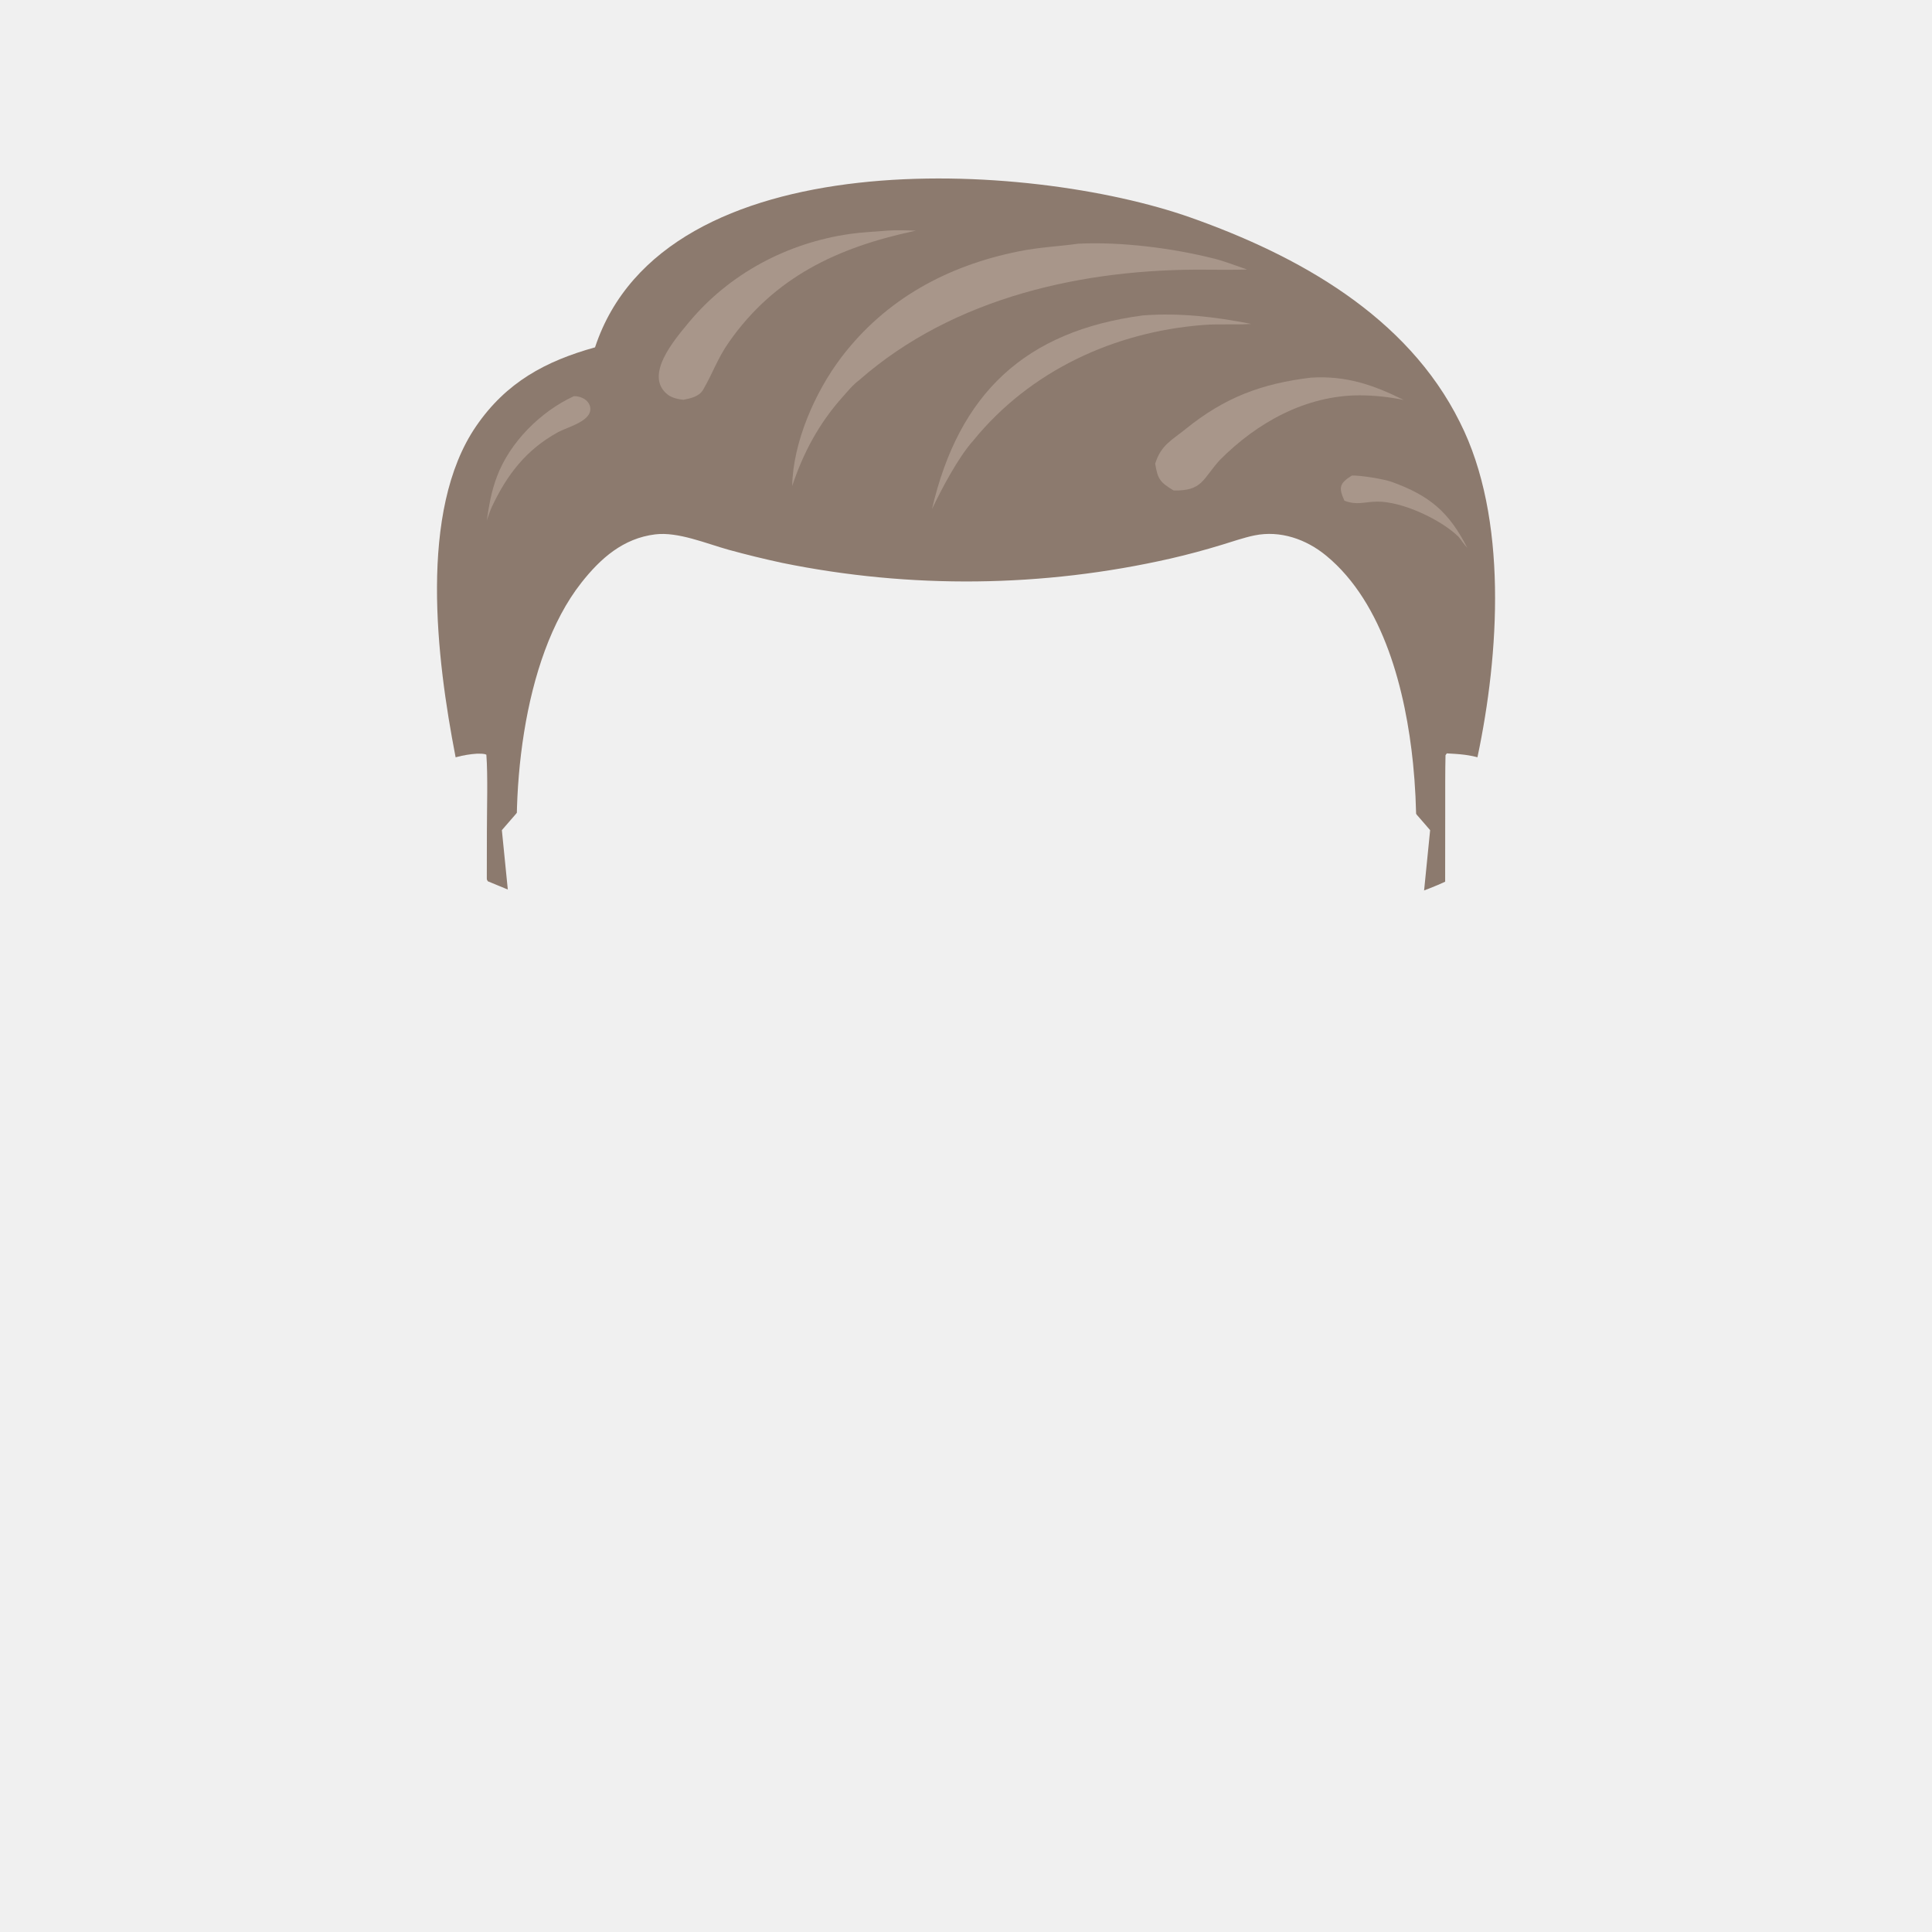
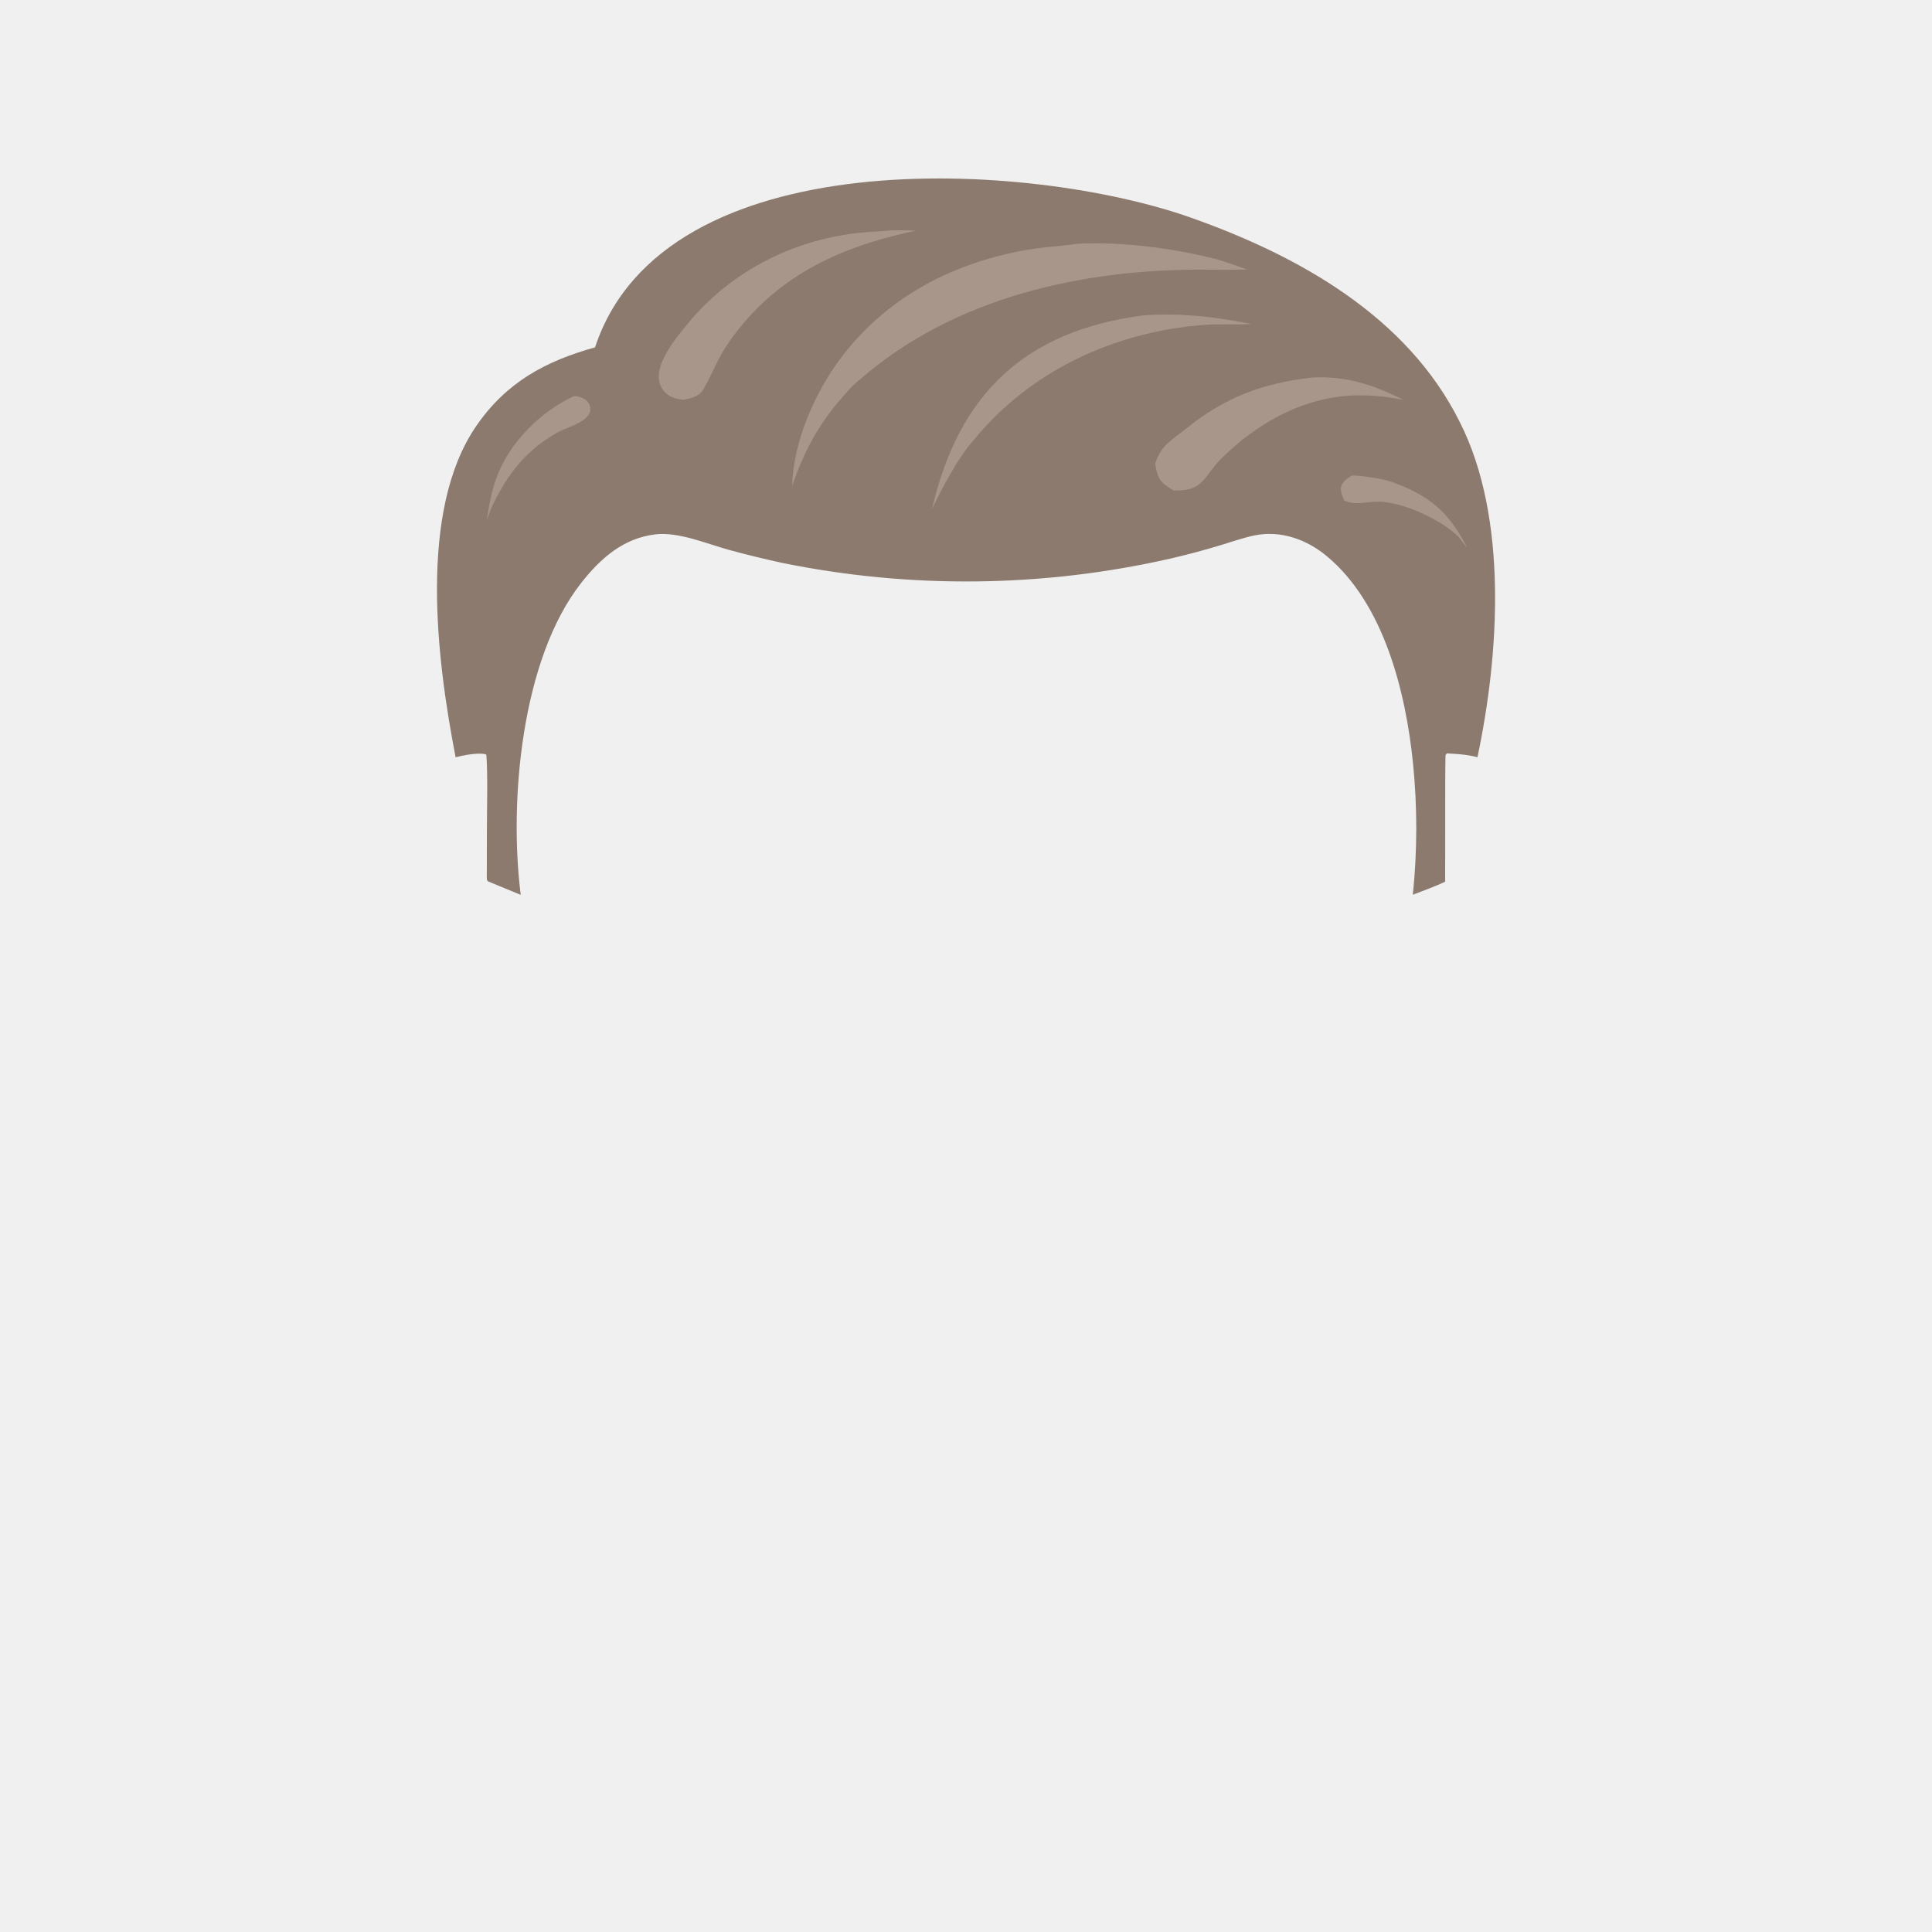
<svg xmlns="http://www.w3.org/2000/svg" version="1.1" viewBox="0 0 2048 2048" width="1024" height="1024">
  <defs>
    <mask id="facehole" maskUnits="userSpaceOnUse" x="0" y="0" width="2048" height="2048">
      <rect x="0" y="0" width="2048" height="2048" fill="white" />
      <path d="M 1533.68 798.613 C 1546.66 799.32 1557.8 799.941 1570.34 803.954 C 1618.2 819.269 1649.18 867.189 1646.49 917.096 C 1644.85 947.316 1631.33 975.662 1608.87 995.951 C 1586.91 1015.66 1562.54 1022.9 1533.67 1024.41 L 1532.38 1022.5 C 1531.22 1004.78 1531.9 981.123 1531.9 962.89 L 1531.99 854.537 C 1532.01 838.109 1531.91 817.251 1532.3 800.538 C 1532.76 799.896 1533.22 799.255 1533.68 798.613 z" fill="black" />
      <path d="M 515.884 1024.25 C 509.295 1024.06 502.266 1023.99 495.795 1022.87 C 407.909 1007.63 371.458 903.101 429.806 836.29 C 449.153 814.256 476.463 800.813 505.725 798.919 C 508.883 798.997 513.071 798.658 515.558 800.023 C 517.24 821.853 516.125 858.428 516.121 881.629 L 515.884 1024.25 z" fill="black" />
-       <path d="M 636.0 760.0 L 532.0 880.0 L 540.0 960.0 L 564.0 1040.0 L 636.0 1040.0 Z" fill="black" />
-       <path d="M 1412.0 760.0 L 1516.0 880.0 L 1508.0 960.0 L 1484.0 1040.0 L 1412.0 1040.0 Z" fill="black" />
    </mask>
  </defs>
  <g mask="url(#facehole)">
    <path transform="translate(0,0)" fill="rgb(140,122,110)" d="M 630.766 368.197 C 703.811 146.956 1091.28 170.194 1262.18 230.638 C 1375.81 270.828 1491.58 334.878 1547.51 447.539 C 1598.93 549.19 1589.12 694.053 1566.28 802.17 C 1560.21 841.174 1544.41 897.009 1532.46 934.406 C 1522.33 939.252 1508.22 944.451 1497.67 948.465 C 1502.45 902.162 1502.51 855.495 1497.87 809.179 C 1490.17 733.639 1467.13 639.528 1405.85 589.051 C 1384.51 571.476 1357.12 561.982 1329.74 567.569 C 1318.84 569.794 1306.11 574.203 1295.2 577.515 C 1277.27 583.004 1259.15 587.863 1240.88 592.081 C 1105.57 622.841 965.253 624.419 829.283 596.711 C 810.289 592.622 791.411 588.008 772.672 582.875 C 748.776 576.265 718.834 563.481 694.601 566.451 C 660.621 570.617 636.708 591.799 616.391 617.547 C 552.538 698.465 539.431 849.774 551.999 948.592 C 540.372 943.865 528.77 939.079 517.191 934.235 C 510.016 924.793 485.525 816.04 482.686 801.215 C 463.092 700.009 443.029 541.508 504.803 451.638 C 536.638 405.324 578.055 382.866 630.766 368.197 z" />
    <path transform="translate(0,0)" fill="rgb(168,150,138)" d="M 1143.12 258.321 C 1188.92 256.119 1243.31 263.025 1287.91 274.358 C 1298.08 276.942 1311.65 282.162 1321.98 285.703 C 1308.11 286.064 1293.76 286.024 1279.87 285.879 C 1149.23 284.516 1011.06 314.967 911.04 402.723 C 903.666 408.311 899.111 414.197 893.046 420.974 C 868.274 448.65 851.378 480.101 839.76 515.232 C 840.534 468.952 863.987 415.436 891.863 378.776 C 938.816 317.026 1004.42 281.642 1079.63 266.499 C 1102.44 261.905 1120.96 261.38 1143.12 258.321 z" />
    <path transform="translate(0,0)" fill="rgb(168,150,138)" d="M 941.637 244.406 C 949.204 243.757 963.502 244.19 970.859 244.549 C 969.948 244.729 969.04 244.918 968.133 245.117 C 888.048 262.371 820.98 293.627 772.652 362.753 C 760.574 380.028 755.674 395.353 745.427 412.996 C 741.092 420.459 732.495 422.137 724.589 423.77 C 719.477 423.454 712.039 421.651 707.881 418.388 C 682.168 398.208 714.765 360.452 729.662 342.393 C 772.731 290.188 834.647 257.341 901.463 247.914 C 914.614 246.058 928.265 245.565 941.637 244.406 z" />
    <path transform="translate(0,0)" fill="rgb(168,150,138)" d="M 1389.63 400.316 C 1426.74 397.999 1455.72 407.877 1487.97 423.977 C 1472.59 420.764 1456.93 419.115 1441.23 419.055 C 1384.13 419.15 1332.47 447.909 1293.03 487.688 C 1274.76 507.697 1274.88 520.625 1244.09 519.925 C 1229.38 511.125 1227.17 507.576 1224.54 491.416 C 1230.9 471.587 1241.7 467.008 1257.03 454.618 C 1298.46 421.132 1337.61 406.594 1389.63 400.316 z" />
    <path transform="translate(0,0)" fill="rgb(168,150,138)" d="M 1211.65 334.327 C 1250.96 331.431 1287.9 335.812 1326.32 343.358 C 1309.07 344.581 1292.99 343.117 1275.3 344.5 C 1181.5 351.836 1092.09 392.769 1031.71 467.026 C 1015.93 484.513 998.059 518.422 987.929 539.675 C 1016.45 417.042 1086.68 350.868 1211.65 334.327 z" />
    <path transform="translate(0,0)" fill="rgb(168,150,138)" d="M 608.375 419.948 C 616.345 419.817 624.762 424.356 625.723 432.364 C 627.419 446.496 601.552 452.645 591.67 458.057 C 557.914 476.543 537.43 503.043 521.231 537.644 C 519.697 540.694 517.259 548.202 515.999 551.731 C 518.539 534.965 520.749 521.296 526.799 505.138 C 540.429 468.735 573.275 436.052 608.375 419.948 z" />
    <path transform="translate(0,0)" fill="rgb(168,150,138)" d="M 1432.97 504.141 C 1441.55 503.651 1466.98 507.809 1475.19 510.776 C 1515.97 525.514 1536.05 542.973 1555.39 580.725 C 1552.06 577.033 1549.47 573.404 1546.51 569.428 C 1528.26 551.095 1486.18 531.201 1459.35 531.745 C 1445.44 532.027 1438.54 535.803 1425.16 530.785 C 1418.84 516.974 1419.75 512.38 1432.97 504.141 z" />
  </g>
</svg>
